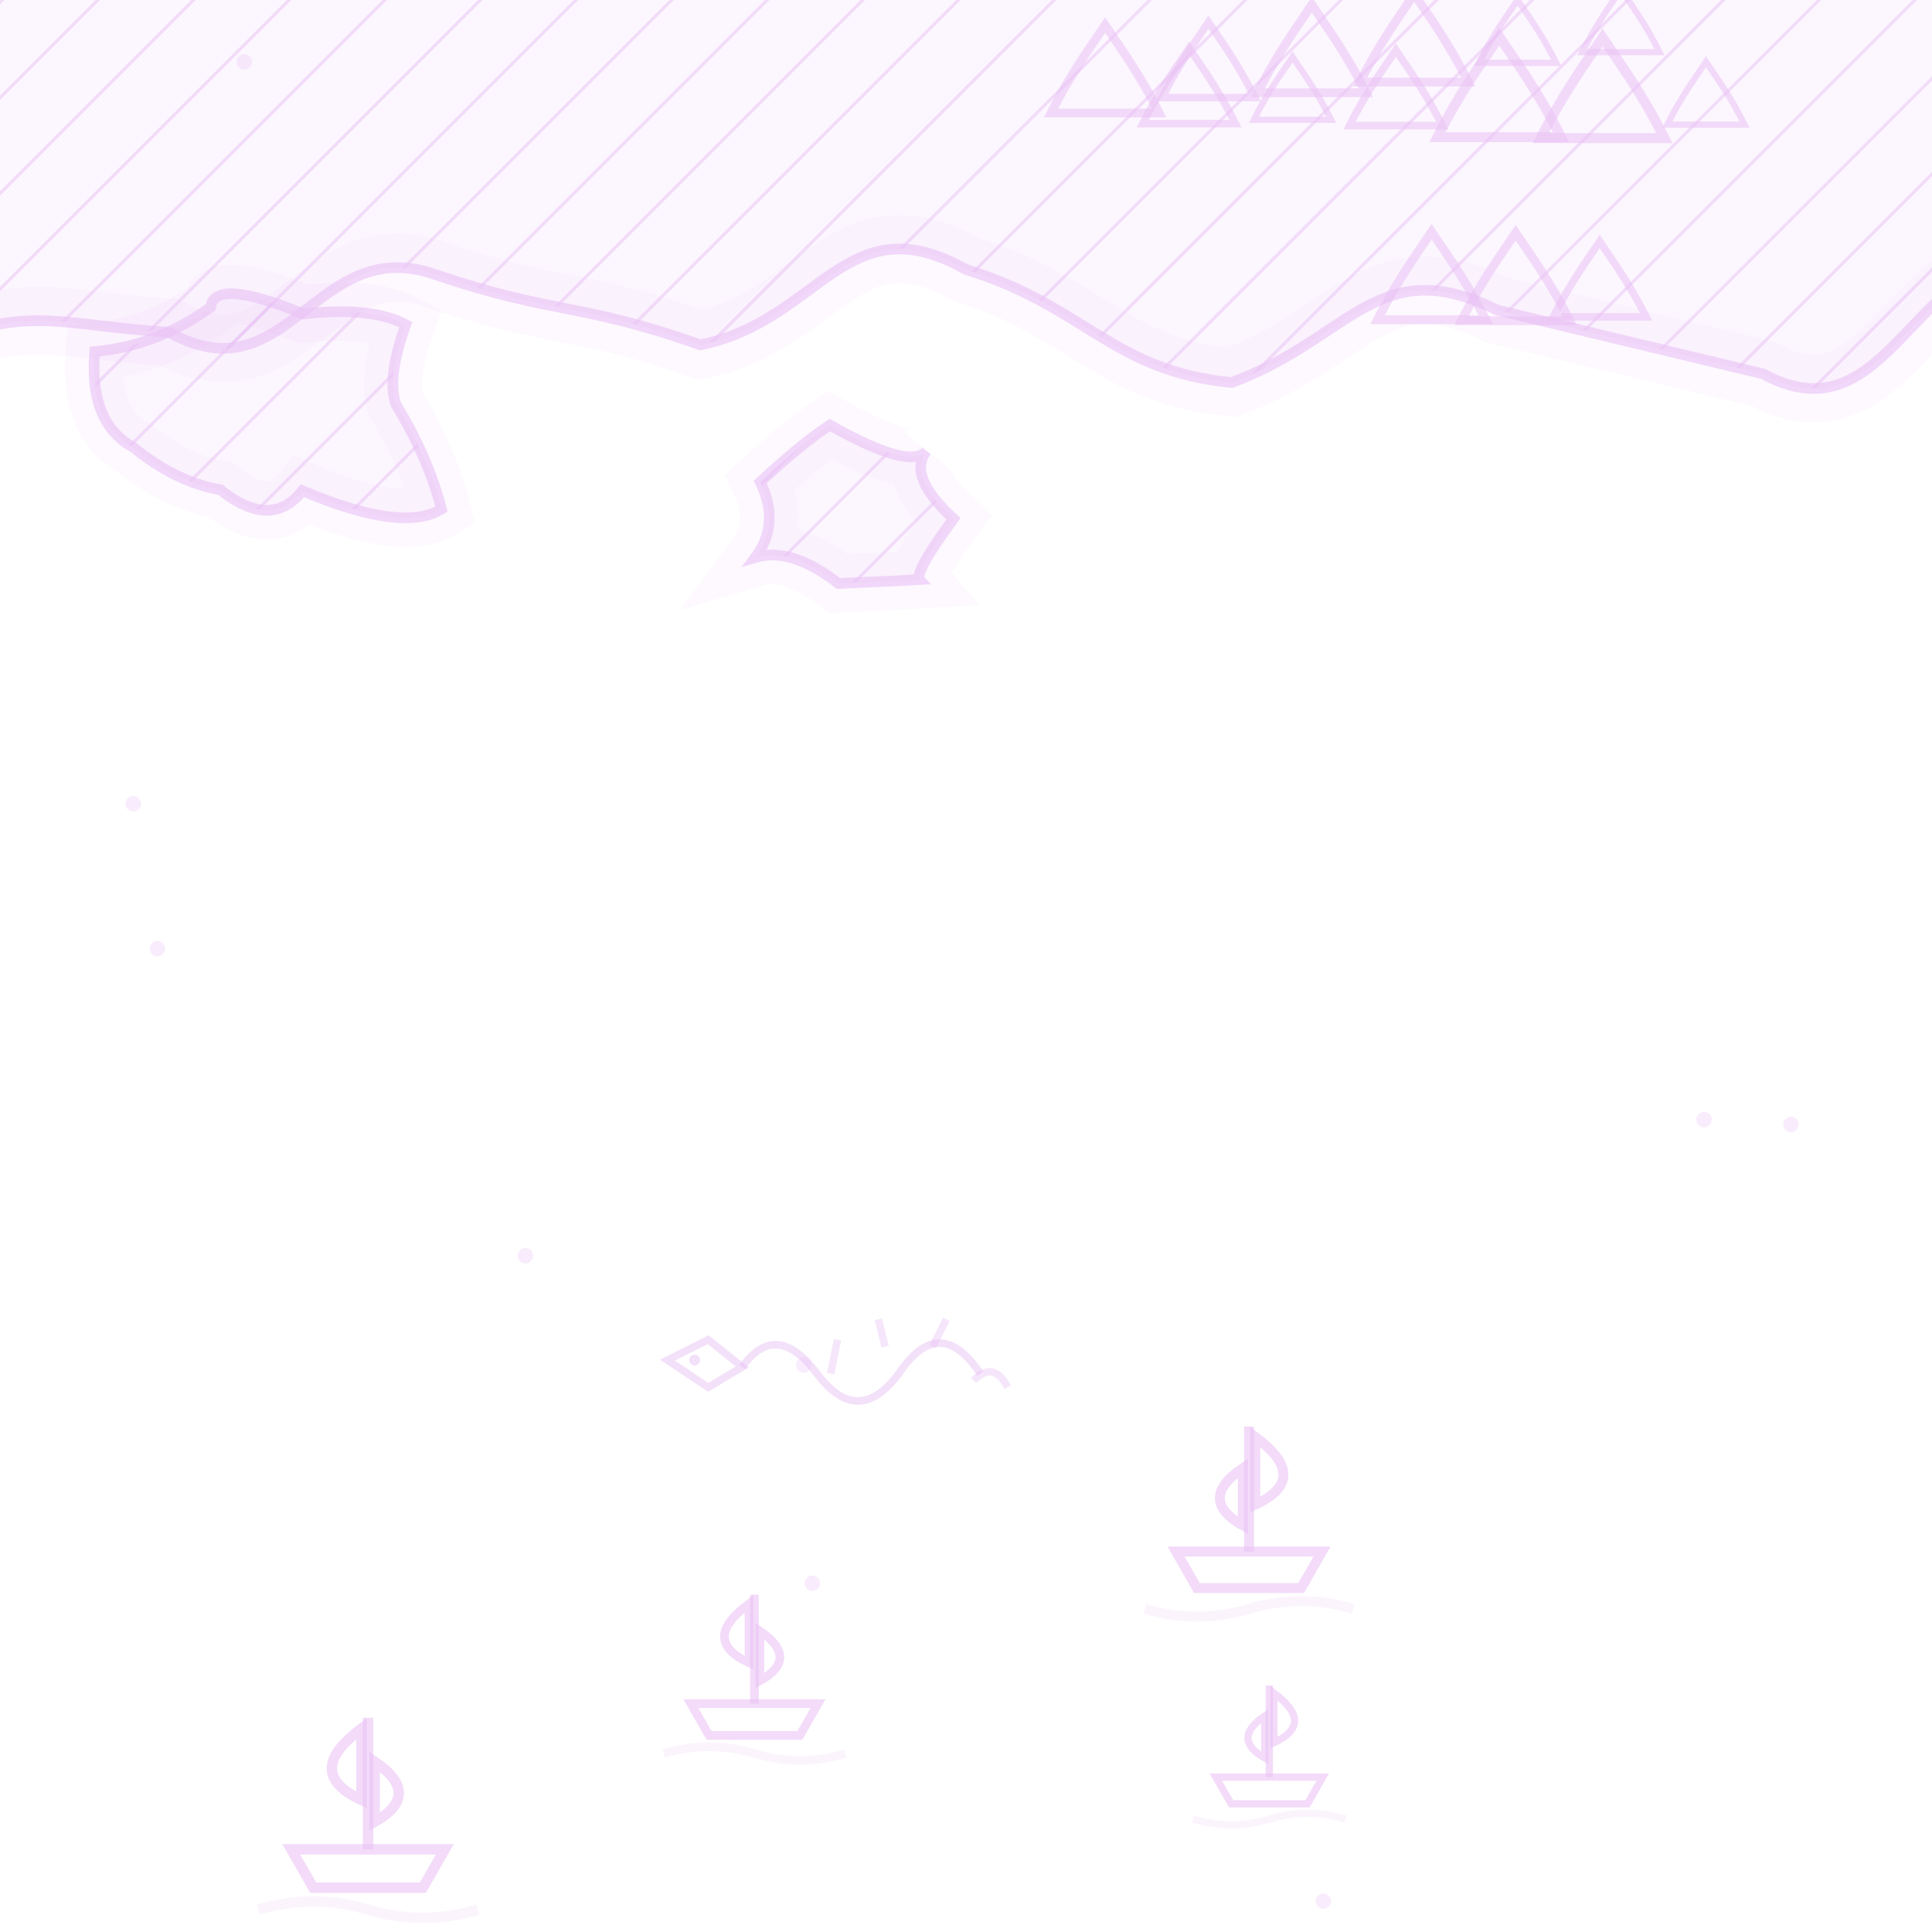
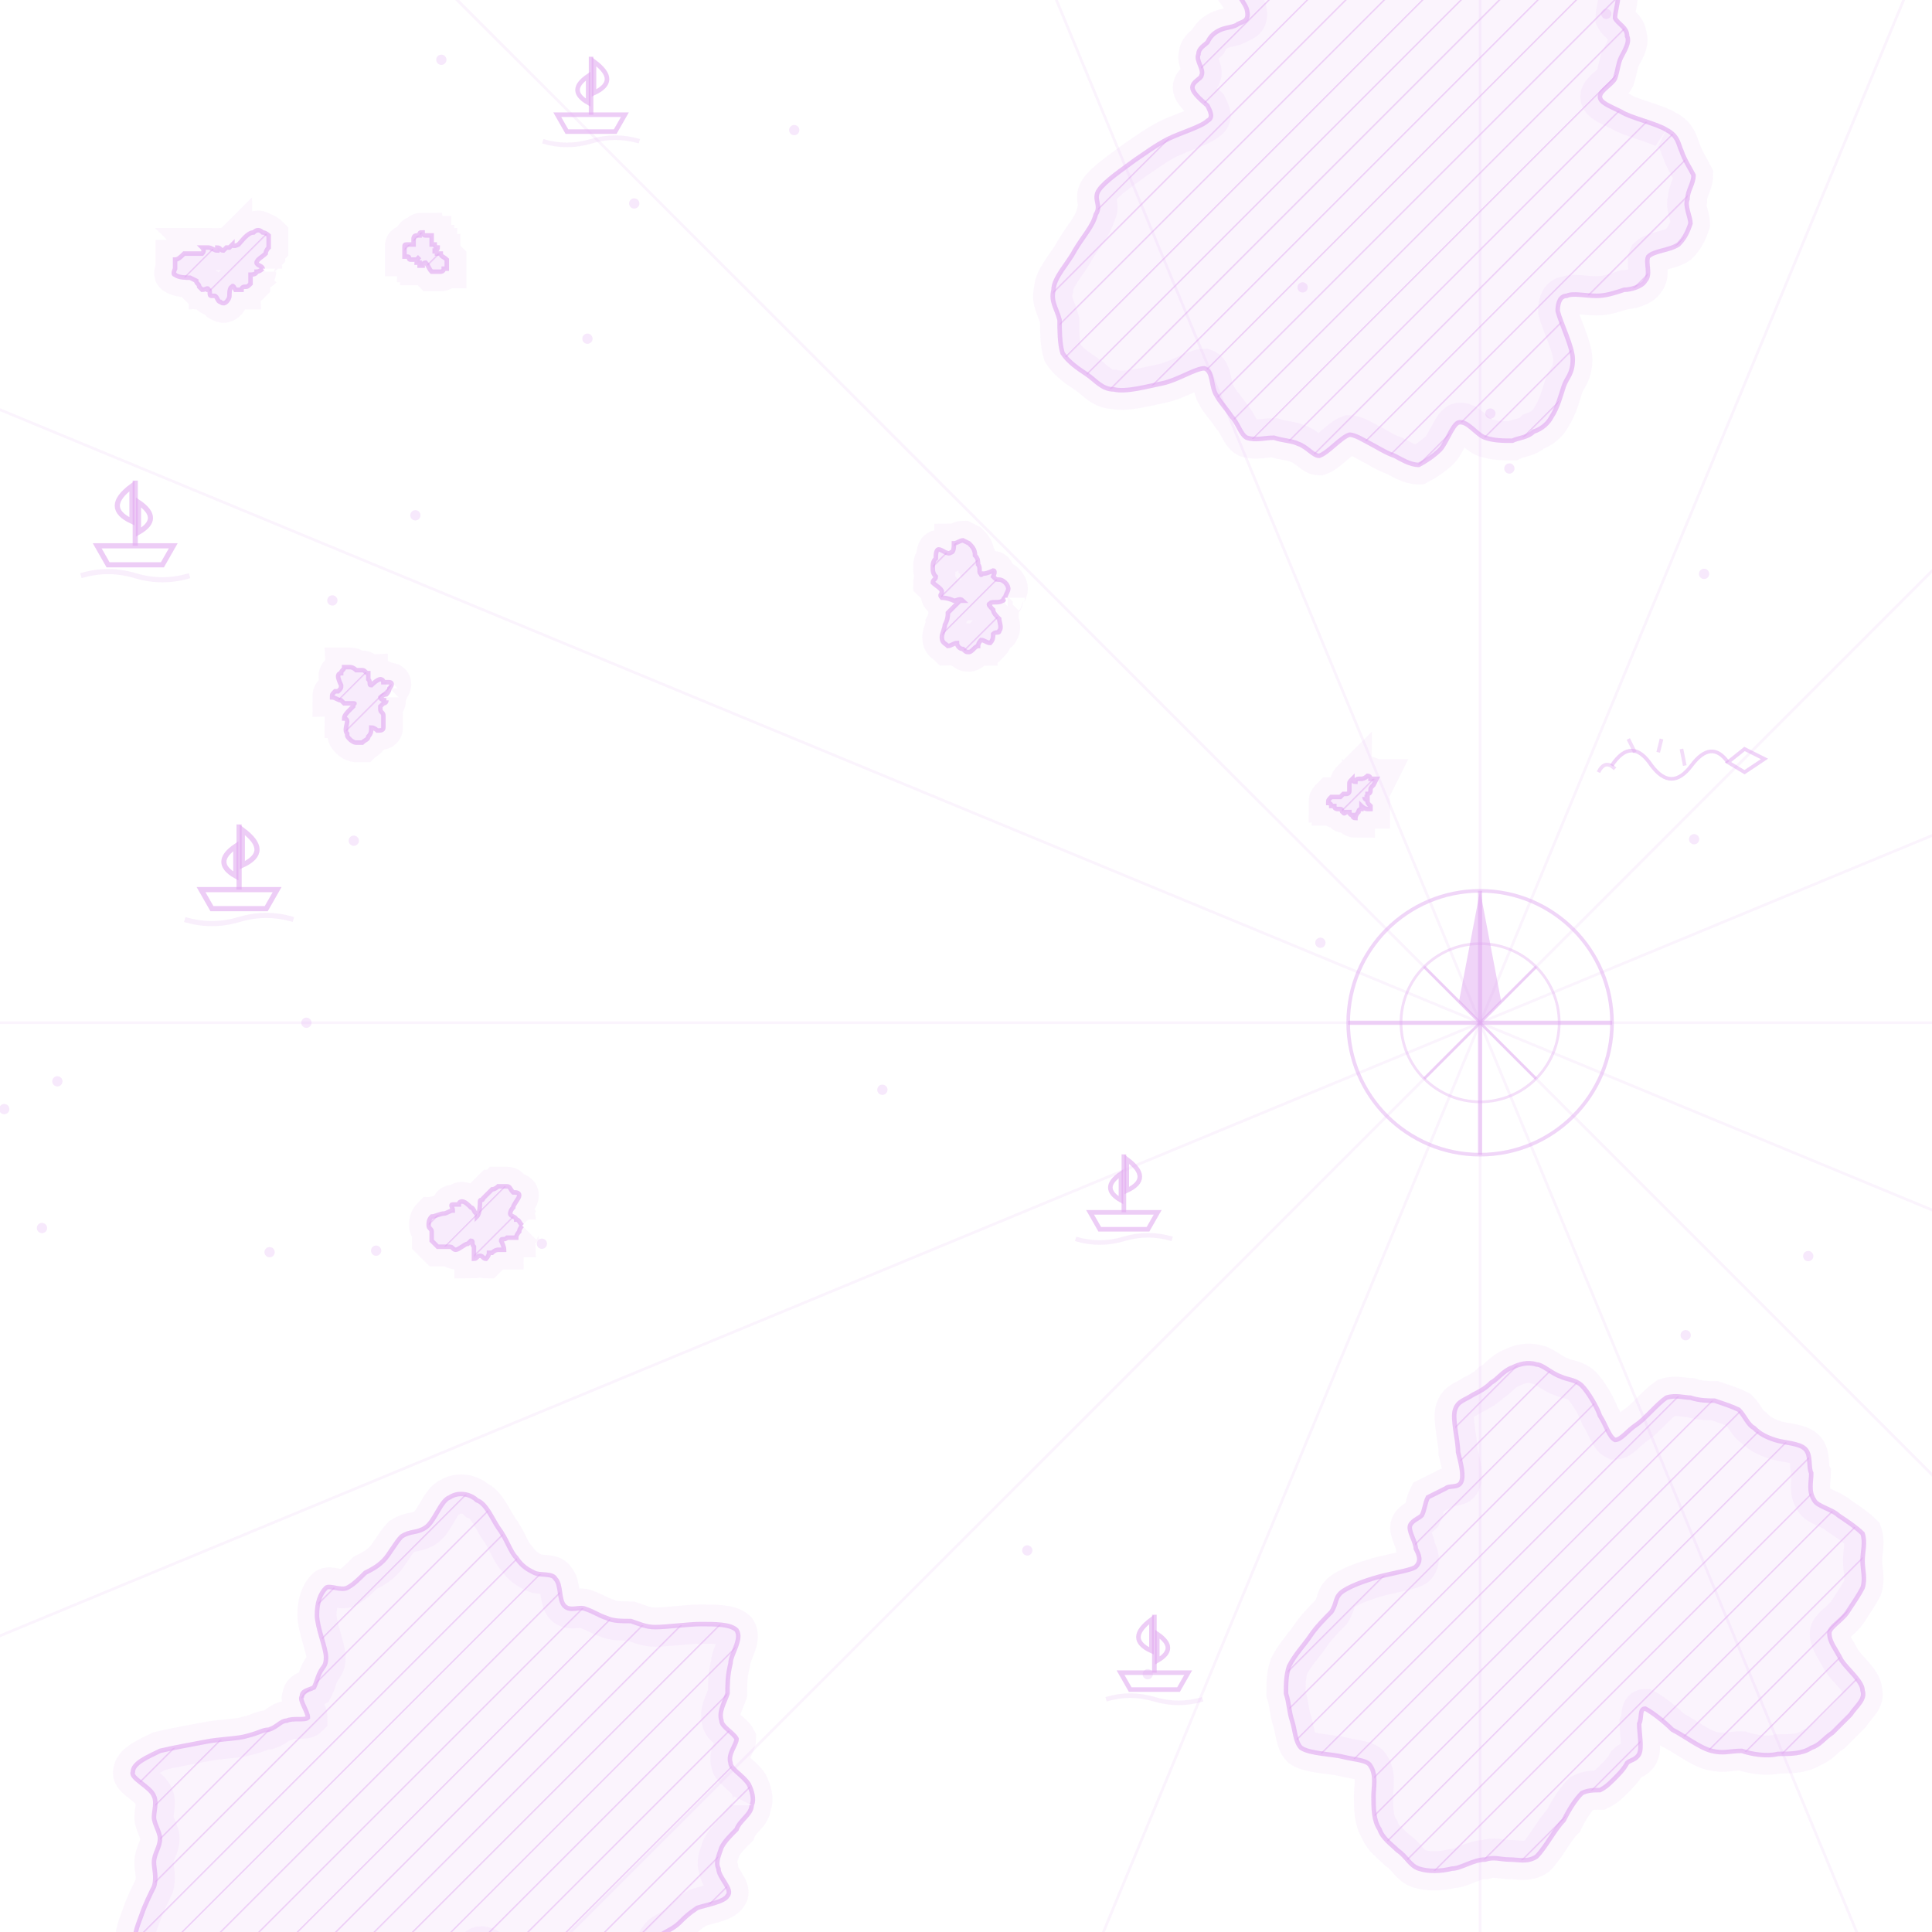
- <svg xmlns="http://www.w3.org/2000/svg" width="200" height="200" viewBox="0 0 200 200">
+ <svg xmlns="http://www.w3.org/2000/svg" width="640" height="640" viewBox="0 0 640 640">
  <defs>
-     <pattern id="h" width="7" height="7" patternUnits="userSpaceOnUse" patternTransform="rotate(45)">
-       <line x1="0" y1="0" x2="0" y2="7" stroke="#CB6CE6" stroke-opacity=".50" stroke-width=".65" />
+     <pattern id="h" width="9" height="9" patternUnits="userSpaceOnUse" patternTransform="rotate(45)">
+       <line x1="0" y1="0" x2="0" y2="9" stroke="#CB6CE6" stroke-opacity=".5" stroke-width=".9" />
    </pattern>
-     <g id="m" fill="none" stroke="#CB6CE6" stroke-opacity=".55" stroke-width="1.3">
-       <path d="M-8 5 C -5 -1 -2 -5 0 -8 C 2 -5 5 -1 8 5 Z" />
-     </g>
    <g id="s" fill="none" stroke="#CB6CE6" stroke-opacity=".58" stroke-width=".95">
      <path d="M-7 4 L7 4 L5 7.5 L-5 7.5 Z" />
      <path d="M0 4 L0 -8" />
      <path d="M0.6 -7 Q6 -3 0.6 -0.5 Z" />
      <path d="M-0.6 -4 Q-5 -1 -0.6 1.5 Z" />
      <path d="M-10 9.5 Q-5 11 0 9.5 Q5 8 10 9.5" stroke-opacity=".18" />
    </g>
-   </defs>
-   <g opacity="0.42">
-     <circle cx="185.4" cy="116.4" r=".8" fill="#CB6CE6" fill-opacity=".30" />
-     <circle cx="137" cy="196.8" r=".8" fill="#CB6CE6" fill-opacity=".30" />
-     <circle cx="176.4" cy="115.9" r=".8" fill="#CB6CE6" fill-opacity=".30" />
-     <circle cx="84.1" cy="163.9" r=".8" fill="#CB6CE6" fill-opacity=".30" />
-     <circle cx="16.3" cy="98.2" r=".8" fill="#CB6CE6" fill-opacity=".30" />
-     <circle cx="83.2" cy="141.3" r=".8" fill="#CB6CE6" fill-opacity=".30" />
-     <circle cx="54.4" cy="130" r=".8" fill="#CB6CE6" fill-opacity=".30" />
-     <circle cx="13.8" cy="83.2" r=".8" fill="#CB6CE6" fill-opacity=".30" />
-     <circle cx="25.3" cy="6.4" r=".8" fill="#CB6CE6" fill-opacity=".30" />
-     <path d="M-10 -10 L210 -10 L210 25.9 C197.6 27.9, 194.9 45.4, 182.5 38.7 L155 32.1 C142.6 26, 139.9 35, 127.5 39.6 C115.1 38.4, 112.4 31.7, 100 27.9 C87.6 20.9, 84.9 33.2, 72.5 35.7 C60.1 31.3, 57.4 32.6, 45 28.4 C32.6 24.1, 29.9 41.3, 17.5 34.4 C5.1 33.6, 2.4 31.1, -10 37.1 Z" fill="none" stroke="#CB6CE6" stroke-opacity=".10" stroke-width="7" />
-     <path d="M98.7 53.7 Q94.6 59.3, 95.2 60 Q93.6 60.1, 86.8 60.4 Q81.9 56.6, 78.2 57.7 Q80.8 54.2, 78.7 49.9 Q83 45.9, 85.9 44 Q94.2 48.7, 95.9 46.7 Q93.9 49.3, 98.7 53.7 Z" fill="none" stroke="#CB6CE6" stroke-opacity=".10" stroke-width="6" />
-     <path d="M41 41.9 Q44.3 47.3, 45.7 52.7 Q41.7 55.2, 31.3 50.8 Q28.1 54.9, 22.8 50.7 Q18.2 49.9, 13.8 46.3 Q9.2 43.8, 9.8 36.4 Q16.3 35.8, 21.8 31.8 Q22.2 28.7, 31.4 32.5 Q38.4 31.7, 42 33.6 Q40 39.2, 41 41.9 Z" fill="none" stroke="#CB6CE6" stroke-opacity=".10" stroke-width="6" />
-     <path d="M-10 -10 L210 -10 L210 25.9 C197.6 27.9, 194.9 45.4, 182.5 38.7 L155 32.1 C142.6 26, 139.9 35, 127.5 39.6 C115.1 38.4, 112.4 31.7, 100 27.9 C87.6 20.9, 84.9 33.2, 72.5 35.7 C60.1 31.3, 57.4 32.6, 45 28.4 C32.6 24.1, 29.9 41.3, 17.5 34.4 C5.1 33.6, 2.4 31.1, -10 37.1 Z" fill="#CB6CE6" fill-opacity=".13" />
-     <path d="M98.7 53.7 Q94.6 59.3, 95.2 60 Q93.6 60.1, 86.8 60.4 Q81.9 56.6, 78.2 57.7 Q80.8 54.2, 78.7 49.9 Q83 45.9, 85.9 44 Q94.2 48.7, 95.9 46.7 Q93.9 49.3, 98.7 53.7 Z" fill="#CB6CE6" fill-opacity=".13" />
-     <path d="M41 41.9 Q44.3 47.3, 45.7 52.7 Q41.7 55.2, 31.3 50.8 Q28.1 54.9, 22.8 50.7 Q18.2 49.9, 13.8 46.3 Q9.2 43.8, 9.8 36.4 Q16.3 35.8, 21.8 31.8 Q22.2 28.7, 31.4 32.5 Q38.4 31.7, 42 33.6 Q40 39.2, 41 41.9 Z" fill="#CB6CE6" fill-opacity=".13" />
-     <path d="M-10 -10 L210 -10 L210 25.9 C197.6 27.9, 194.9 45.4, 182.5 38.7 L155 32.1 C142.6 26, 139.9 35, 127.5 39.6 C115.1 38.4, 112.4 31.7, 100 27.9 C87.6 20.9, 84.9 33.2, 72.5 35.7 C60.1 31.3, 57.4 32.6, 45 28.4 C32.6 24.1, 29.9 41.3, 17.5 34.4 C5.1 33.6, 2.4 31.1, -10 37.1 Z" fill="url(#h)" stroke="#CB6CE6" stroke-opacity=".62" stroke-width="1.1" />
-     <path d="M98.7 53.7 Q94.6 59.3, 95.2 60 Q93.6 60.1, 86.8 60.4 Q81.9 56.6, 78.2 57.7 Q80.8 54.2, 78.7 49.9 Q83 45.9, 85.9 44 Q94.2 48.7, 95.9 46.7 Q93.9 49.3, 98.7 53.7 Z" fill="url(#h)" stroke="#CB6CE6" stroke-opacity=".62" stroke-width="1.1" />
-     <path d="M41 41.9 Q44.3 47.3, 45.7 52.7 Q41.7 55.2, 31.3 50.8 Q28.1 54.9, 22.8 50.7 Q18.2 49.9, 13.8 46.3 Q9.2 43.8, 9.8 36.4 Q16.3 35.8, 21.8 31.8 Q22.2 28.7, 31.4 32.5 Q38.4 31.7, 42 33.6 Q40 39.2, 41 41.9 Z" fill="url(#h)" stroke="#CB6CE6" stroke-opacity=".62" stroke-width="1.1" />
-     <use href="#m" transform="translate(123.1 9.8) scale(0.6)" />
-     <use href="#m" transform="translate(133.8 9.9) scale(0.5)" />
-     <use href="#m" transform="translate(144.5 10) scale(0.6)" />
-     <use href="#m" transform="translate(155.2 10.2) scale(0.8)" />
-     <use href="#m" transform="translate(165.9 10.3) scale(0.8)" />
-     <use href="#m" transform="translate(176.6 10.4) scale(0.5)" />
-     <use href="#m" transform="translate(114.4 8.2) scale(0.7)" />
-     <use href="#m" transform="translate(125.1 7.1) scale(0.6)" />
-     <use href="#m" transform="translate(135.8 6.1) scale(0.7)" />
-     <use href="#m" transform="translate(146.4 5) scale(0.7)" />
-     <use href="#m" transform="translate(157.1 4) scale(0.5)" />
-     <use href="#m" transform="translate(167.8 2.9) scale(0.5)" />
-     <use href="#m" transform="translate(148.2 29.6) scale(0.7)" />
-     <use href="#m" transform="translate(156.9 29.7) scale(0.7)" />
-     <use href="#m" transform="translate(165.6 29.8) scale(0.6)" />
-     <use href="#s" transform="translate(129.3 156.3) scale(1.07918 1.07918)" />
-     <use href="#s" transform="translate(78.1 172.6) scale(-0.940003 0.940003)" />
-     <use href="#s" transform="translate(131.4 180.8) scale(0.7906343 0.7906343)" />
-     <use href="#s" transform="translate(38.1 186.9) scale(-1.135324 1.135324)" />
-     <g transform="translate(87.4 140.8) scale(-0.7043554 0.7043554)" fill="none" stroke="#CB6CE6" stroke-opacity=".5" stroke-width="1.1">
+     <g id="w" fill="none" stroke="#CB6CE6" stroke-opacity=".5" stroke-width="1.1">
      <path d="M-20 2 Q-14 -7 -8 2 Q-2 10 4 2 Q10 -6 15 1" />
      <path d="M15 1 L20 -3 L26 0 L20 4 Z" />
      <path d="M-13 -2 l-2 -4 M-6 -2 l1 -4 M2 2 l-1 -5" stroke-opacity=".4" />
      <path d="M-24 4 Q-22 0 -19 3" stroke-opacity=".4" />
-       <circle cx="22" cy="0" r=".8" fill="#CB6CE6" fill-opacity=".5" stroke="none" />
    </g>
+     <path id="L0" d="M552 43 C556 45 556 48 557 50 C558 53 560 56 561 58 C561 61 559 63 559 66 C558 68 560 72 560 74 C559 77 558 79 556 81 C553 83 548 83 546 85 C545 87 547 91 545 93 C544 95 540 96 538 96 C535 97 532 98 529 98 C525 98 521 97 519 98 C517 98 516 100 516 103 C517 107 521 115 521 119 C521 124 519 125 518 128 C517 131 516 135 514 138 C513 140 511 142 508 143 C506 145 503 145 501 146 C498 146 495 146 492 145 C489 144 486 139 483 140 C481 141 479 147 477 149 C475 151 472 153 470 154 C467 154 464 152 462 151 C459 150 456 148 454 147 C452 146 449 144 447 144 C444 145 440 150 437 151 C435 151 433 148 430 147 C428 146 425 146 422 145 C419 145 416 146 413 145 C411 144 410 140 408 138 C406 135 404 133 403 131 C401 128 402 123 399 122 C396 122 390 126 385 127 C380 128 373 130 369 129 C365 129 363 126 360 124 C357 122 354 120 352 117 C351 114 351 109 351 106 C350 102 348 100 349 96 C349 92 354 87 356 83 C359 78 362 75 363 71 C365 68 362 66 364 63 C366 60 372 56 376 53 C379 51 383 48 387 46 C391 44 398 42 400 40 C402 39 401 37 400 35 C399 34 395 31 395 29 C395 27 398 26 398 25 C399 23 396 20 397 18 C397 16 399 15 400 14 C401 12 402 11 404 10 C406 9 409 9 410 8 C412 7 414 7 413 3 C412 0 406 -7 404 -11 C403 -15 404 -17 404 -20 C404 -23 405 -26 406 -28 C407 -31 409 -32 410 -34 C411 -36 412 -39 413 -42 C414 -46 414 -51 416 -53 C418 -55 422 -53 424 -55 C426 -57 427 -61 429 -63 C432 -66 434 -68 437 -68 C439 -69 442 -68 445 -68 C448 -68 451 -66 454 -66 C456 -66 459 -65 461 -68 C464 -71 467 -81 471 -86 C474 -90 478 -93 481 -95 C485 -98 489 -99 492 -99 C496 -100 500 -101 503 -99 C507 -98 510 -95 512 -93 C515 -90 519 -89 521 -85 C522 -81 522 -72 523 -68 C524 -63 527 -62 529 -59 C531 -57 534 -56 535 -52 C535 -48 534 -42 534 -37 C533 -33 532 -28 531 -24 C530 -19 527 -14 527 -11 C527 -8 532 -9 533 -7 C535 -6 536 -3 536 -1 C536 1 535 4 535 6 C536 8 539 9 539 12 C540 14 538 17 537 19 C536 21 536 23 535 26 C534 28 530 30 530 32 C530 34 533 35 537 37 C540 39 549 41 552 43" />
+     <path id="L1" d="M249 598 C249 601 245 603 244 606 C242 608 240 610 239 612 C238 615 237 617 238 619 C238 622 243 626 241 628 C240 630 234 631 231 632 C228 634 227 635 225 637 C223 639 220 640 219 641 C217 643 217 645 216 647 C214 649 212 650 211 652 C210 654 210 657 209 659 C208 662 208 666 206 667 C203 667 196 663 192 661 C188 658 184 656 180 654 C177 652 173 648 171 647 C169 646 168 649 167 649 C165 648 162 645 161 645 C159 644 158 645 157 646 C155 647 154 651 153 652 C152 654 150 654 148 656 C147 657 145 660 143 663 C141 666 139 668 136 672 C133 677 128 686 125 689 C122 691 119 689 116 688 C114 688 111 687 108 686 C106 686 103 684 100 684 C97 684 93 685 90 685 C86 685 83 685 79 684 C76 684 73 683 69 682 C65 682 58 684 55 682 C52 681 53 675 52 672 C52 668 51 664 51 661 C51 657 53 653 52 650 C51 647 46 647 45 644 C44 641 46 637 47 634 C48 631 50 627 51 625 C52 622 51 619 51 617 C51 614 53 612 53 609 C53 607 51 604 51 602 C51 600 52 597 51 595 C50 592 43 589 44 587 C44 584 49 582 53 580 C57 579 63 578 68 577 C73 576 79 576 82 575 C86 574 87 573 89 573 C92 572 93 570 95 570 C97 569 101 570 102 569 C102 567 99 563 100 562 C100 560 102 560 104 559 C105 557 105 556 106 554 C107 552 108 552 108 549 C108 546 105 539 105 535 C105 531 106 528 108 526 C109 525 113 527 115 526 C117 525 119 523 121 521 C123 520 125 519 127 517 C129 515 131 511 133 509 C136 507 138 508 141 506 C144 504 146 497 149 496 C152 494 156 495 158 497 C161 498 163 503 165 506 C168 510 169 514 171 516 C173 519 175 520 177 521 C179 522 183 521 184 523 C186 525 185 530 187 532 C189 534 192 532 194 533 C197 534 198 535 201 536 C203 537 206 537 209 537 C212 538 214 539 217 539 C221 539 228 538 232 538 C237 538 242 538 244 540 C246 543 242 548 242 551 C241 555 241 558 241 561 C240 564 238 567 239 570 C239 572 243 574 244 576 C244 578 241 581 242 584 C242 586 246 588 248 591 C249 593 250 596 249 598" />
+     <path id="L2" d="M612 534 C610 537 606 539 606 541 C606 544 608 546 610 550 C612 553 617 557 617 560 C618 563 615 565 613 568 C611 570 609 572 607 574 C604 576 603 578 600 579 C597 581 593 581 589 581 C585 582 580 581 577 580 C573 580 571 581 567 580 C563 579 558 575 554 573 C551 570 547 567 545 566 C543 566 544 569 543 571 C543 574 544 579 543 581 C542 583 540 583 539 584 C538 586 536 588 535 589 C533 591 532 592 530 593 C528 593 526 593 524 594 C522 596 520 599 518 603 C515 606 512 612 509 615 C506 617 503 616 500 616 C497 616 495 615 492 616 C488 616 484 619 481 619 C477 620 473 620 470 619 C467 618 466 615 463 613 C461 611 458 609 457 606 C455 603 455 599 455 595 C455 592 456 588 454 585 C453 583 449 583 445 582 C441 581 434 581 431 579 C429 577 429 573 428 570 C427 567 427 564 426 561 C426 558 426 555 427 552 C429 548 432 545 434 542 C436 539 439 536 441 534 C443 531 442 529 445 527 C448 525 454 523 458 522 C462 521 468 520 469 519 C471 517 470 515 469 513 C469 511 467 508 467 506 C467 504 470 503 471 502 C472 500 472 498 473 496 C475 495 477 494 479 493 C480 492 483 493 484 491 C485 489 484 485 483 481 C483 477 481 470 482 467 C483 464 485 464 488 462 C490 461 492 460 494 458 C496 457 498 454 501 453 C503 452 506 451 509 452 C511 452 514 455 517 456 C519 457 522 457 524 459 C526 461 529 466 530 469 C532 472 533 476 535 477 C537 477 539 474 542 472 C545 470 549 465 552 463 C555 462 558 463 560 463 C563 464 566 464 568 464 C571 465 574 466 576 467 C578 469 579 472 581 473 C583 475 585 476 588 477 C591 478 596 478 598 480 C600 482 599 486 600 488 C600 491 599 494 601 497 C602 499 607 500 609 502 C612 504 615 506 617 508 C618 511 617 514 617 517 C617 520 618 523 617 526 C616 528 614 531 612 534" />
+     <path id="L3" d="M452 264 C452 265 453 265 453 265 C453 265 453 265 453 265 C453 266 453 266 454 267 C454 267 454 268 454 268 C454 268 453 268 453 268 C452 268 451 267 451 267 C451 267 451 268 451 268 C451 268 450 268 450 269 C450 269 450 269 450 269 C449 270 449 271 449 271 C448 271 448 270 448 270 C447 270 447 269 447 269 C447 269 446 269 446 269 C446 269 445 270 445 269 C444 269 445 268 444 268 C444 268 443 268 443 268 C443 268 442 268 442 267 C442 267 441 267 441 267 C441 266 440 266 440 266 C440 265 440 265 441 264 C441 264 443 264 444 264 C445 263 445 263 445 263 C445 263 446 263 446 263 C446 263 446 263 446 263 C446 263 447 263 447 262 C447 262 447 262 447 262 C447 262 447 262 447 262 C447 261 447 261 447 260 C447 259 447 259 448 258 C448 258 448 259 449 259 C449 259 449 258 450 258 C450 258 451 258 451 258 C451 258 452 258 453 257 C453 257 454 257 454 258 C455 258 456 258 456 258 C456 258 455 260 455 260 C454 261 454 261 454 262 C454 262 454 263 453 263 C453 263 453 263 453 264 C453 264 452 264 452 264" />
+     <path id="L4" d="M333 198 C332 198 333 199 332 199 C331 200 328 199 328 200 C327 200 328 201 329 202 C329 203 330 204 331 205 C331 206 332 208 331 209 C331 210 330 209 329 210 C329 211 329 212 328 213 C327 213 326 212 325 212 C325 212 324 213 324 214 C323 214 322 216 321 216 C320 216 320 216 319 215 C318 215 317 214 317 213 C316 213 315 214 314 214 C313 213 312 213 312 211 C312 210 313 208 313 207 C314 205 314 204 314 203 C315 202 317 200 318 199 C319 199 319 199 319 199 C318 198 317 199 316 199 C314 198 312 198 312 198 C311 197 312 197 312 196 C312 195 310 194 309 193 C309 192 310 192 310 191 C309 190 309 189 309 188 C309 187 309 186 310 185 C310 184 310 182 311 182 C312 182 314 184 315 183 C316 183 316 181 316 180 C317 180 318 179 319 179 C319 179 321 180 321 180 C322 181 323 182 323 184 C324 185 324 186 324 187 C325 188 324 190 325 190 C325 191 325 190 326 190 C327 190 329 189 329 189 C330 189 329 191 329 191 C330 192 330 192 331 192 C332 192 333 193 333 193 C334 194 334 195 334 195 C334 196 333 197 333 198" />
+     <path id="L5" d="M128 232 C128 233 127 233 127 233 C126 234 126 234 126 234 C126 234 126 235 126 235 C126 236 127 236 127 237 C127 237 127 238 127 239 C127 239 127 241 127 241 C127 242 126 242 125 242 C125 242 124 241 123 241 C123 242 123 243 122 244 C122 245 121 245 120 246 C119 246 119 246 118 246 C117 246 116 245 116 245 C115 244 115 244 115 243 C114 242 115 240 115 239 C115 238 114 238 114 238 C114 237 115 236 116 235 C116 235 117 234 117 234 C117 233 118 233 117 233 C117 233 115 233 114 233 C114 233 114 233 113 232 C112 232 111 231 110 231 C110 230 110 230 111 229 C111 229 112 229 112 229 C113 228 113 228 113 227 C113 227 112 225 112 224 C112 224 112 223 113 223 C113 222 114 222 114 221 C115 221 115 221 116 221 C117 221 118 222 118 222 C119 222 120 222 120 222 C121 222 121 223 122 223 C122 224 122 225 122 225 C123 226 122 227 123 227 C123 227 125 225 126 225 C126 225 127 225 127 226 C128 226 129 226 129 226 C130 226 130 227 129 228 C129 228 129 229 128 230 C127 230 126 231 126 231 C126 232 128 232 128 232" />
+     <path id="L6" d="M87 89 C87 89 86 90 85 90 C85 91 83 91 83 91 C83 92 83 92 83 93 C83 93 83 94 83 94 C82 95 82 95 81 95 C81 95 80 95 80 96 C79 96 79 96 78 96 C78 96 77 94 77 95 C76 95 76 97 76 98 C76 99 75 100 75 100 C74 101 73 100 73 100 C72 100 72 98 71 98 C71 98 70 98 70 98 C69 98 70 96 69 96 C69 95 68 96 67 96 C67 96 66 95 66 95 C66 94 65 94 65 93 C65 93 65 93 63 92 C62 92 59 92 58 91 C57 91 58 89 58 89 C58 88 58 87 58 86 C59 86 60 85 61 84 C62 84 64 84 65 84 C66 84 67 84 67 84 C68 83 67 82 67 82 C68 82 69 82 69 82 C70 82 71 83 72 83 C72 83 72 82 72 82 C73 82 73 83 74 83 C74 83 74 83 75 82 C75 82 75 82 76 82 C76 82 76 82 77 81 C77 81 77 82 79 81 C80 80 82 77 84 77 C85 76 86 76 87 77 C88 77 89 78 89 78 C89 79 89 81 89 82 C88 83 88 84 88 84 C87 85 85 86 85 87 C85 88 87 88 87 89" />
+     <path id="L7" d="M144 84 C144 84 145 84 146 84 C146 85 147 85 148 86 C148 86 148 86 148 87 C148 87 148 88 148 89 C148 89 148 89 147 89 C147 90 146 90 146 90 C145 90 145 90 144 90 C144 90 143 90 143 90 C142 89 142 88 141 87 C141 87 141 87 141 87 C141 87 140 87 140 88 C140 88 140 88 139 88 C139 88 139 87 139 87 C139 87 138 87 138 87 C138 86 139 85 139 85 C139 85 138 86 138 86 C137 86 136 86 136 86 C135 86 136 85 135 85 C135 85 135 85 134 85 C134 84 134 84 134 84 C134 83 134 83 134 83 C134 82 134 82 134 82 C134 81 134 81 135 81 C135 81 136 81 137 81 C137 81 137 81 137 80 C137 80 137 80 137 79 C137 79 137 78 138 78 C138 78 138 78 139 78 C139 77 139 77 140 77 C140 77 140 78 141 78 C141 78 141 78 142 78 C142 78 142 78 143 78 C143 79 143 79 143 79 C143 80 143 81 143 81 C143 81 143 81 143 81 C144 81 144 81 144 81 C144 81 144 82 145 82 C145 82 145 82 145 82 C145 82 145 83 144 83 C144 83 144 83 144 84" />
+     <path id="L8" d="M173 406 C173 406 172 407 172 408 C172 408 171 409 171 410 C170 410 169 410 168 410 C167 411 166 410 166 411 C166 411 167 413 167 414 C167 414 166 414 165 414 C165 414 164 414 163 415 C163 415 162 415 162 415 C162 416 161 417 161 417 C160 417 160 416 159 416 C158 416 158 417 157 417 C157 416 157 414 157 413 C156 412 157 411 156 411 C156 411 156 411 155 412 C154 412 152 414 151 414 C150 414 150 413 149 413 C148 413 146 413 145 413 C144 412 144 412 143 411 C143 410 143 409 143 408 C143 407 142 407 142 406 C142 405 142 404 143 403 C144 403 146 402 147 402 C148 402 149 401 150 401 C150 400 149 399 150 399 C150 399 151 399 152 399 C152 398 153 398 153 398 C154 398 155 399 156 400 C157 400 157 402 158 402 C158 403 158 403 158 403 C159 402 159 399 159 398 C159 397 160 398 160 397 C161 396 162 395 163 394 C164 394 165 393 165 393 C166 393 168 393 168 393 C169 393 169 394 170 395 C171 395 172 395 172 396 C172 397 170 399 170 400 C169 401 169 402 169 402 C169 403 171 403 171 404 C172 404 172 405 173 406" />
+   </defs>
+   <g opacity="0.58">
+     <g stroke="#CB6CE6" stroke-opacity=".13" stroke-width=".9">
+       <line x1="490.3" y1="338.8" x2="1450.3" y2="338.8" />
+       <line x1="490.3" y1="338.8" x2="1377.2" y2="706.2" />
+       <line x1="490.3" y1="338.8" x2="1169.1" y2="1017.6" />
+       <line x1="490.3" y1="338.8" x2="857.6" y2="1225.7" />
+       <line x1="490.3" y1="338.8" x2="490.3" y2="1298.8" />
+       <line x1="490.3" y1="338.8" x2="122.9" y2="1225.7" />
+       <line x1="490.3" y1="338.8" x2="-188.6" y2="1017.6" />
+       <line x1="490.3" y1="338.8" x2="-396.7" y2="706.2" />
+       <line x1="490.3" y1="338.8" x2="-469.7" y2="338.8" />
+       <line x1="490.3" y1="338.8" x2="-396.7" y2="-28.6" />
+       <line x1="490.3" y1="338.8" x2="-188.6" y2="-340" />
+       <line x1="490.3" y1="338.8" x2="122.9" y2="-548.1" />
+       <line x1="490.3" y1="338.8" x2="490.3" y2="-621.2" />
+       <line x1="490.3" y1="338.8" x2="857.6" y2="-548.1" />
+       <line x1="490.3" y1="338.8" x2="1169.1" y2="-340" />
+       <line x1="490.3" y1="338.8" x2="1377.2" y2="-28.6" />
+     </g>
+     <circle cx="558.4" cy="442.3" r="1.7" fill="#CB6CE6" fill-opacity=".26" />
+     <circle cx="210.1" cy="67.4" r="1.7" fill="#CB6CE6" fill-opacity=".26" />
+     <circle cx="19" cy="358.2" r="1.7" fill="#CB6CE6" fill-opacity=".26" />
+     <circle cx="292.3" cy="361" r="1.7" fill="#CB6CE6" fill-opacity=".26" />
+     <circle cx="431.5" cy="95.2" r="1.7" fill="#CB6CE6" fill-opacity=".26" />
+     <circle cx="179.5" cy="412" r="1.7" fill="#CB6CE6" fill-opacity=".26" />
+     <circle cx="437.4" cy="312.3" r="1.7" fill="#CB6CE6" fill-opacity=".26" />
+     <circle cx="117.2" cy="278.5" r="1.7" fill="#CB6CE6" fill-opacity=".26" />
+     <circle cx="101.5" cy="338.8" r="1.7" fill="#CB6CE6" fill-opacity=".26" />
+     <circle cx="263.1" cy="43.1" r="1.7" fill="#CB6CE6" fill-opacity=".26" />
+     <circle cx="194.6" cy="112.2" r="1.7" fill="#CB6CE6" fill-opacity=".26" />
+     <circle cx="124.6" cy="414.3" r="1.7" fill="#CB6CE6" fill-opacity=".26" />
+     <circle cx="137.6" cy="170.7" r="1.7" fill="#CB6CE6" fill-opacity=".26" />
+     <circle cx="532.1" cy="4.6" r="1.7" fill="#CB6CE6" fill-opacity=".26" />
+     <circle cx="564.5" cy="190.1" r="1.7" fill="#CB6CE6" fill-opacity=".26" />
+     <circle cx="1.4" cy="367.4" r="1.7" fill="#CB6CE6" fill-opacity=".26" />
+     <circle cx="146.2" cy="19.8" r="1.7" fill="#CB6CE6" fill-opacity=".26" />
+     <circle cx="493.7" cy="137" r="1.7" fill="#CB6CE6" fill-opacity=".26" />
+     <circle cx="110.1" cy="198.9" r="1.7" fill="#CB6CE6" fill-opacity=".26" />
+     <circle cx="500" cy="155.2" r="1.7" fill="#CB6CE6" fill-opacity=".26" />
+     <circle cx="340.3" cy="513.6" r="1.7" fill="#CB6CE6" fill-opacity=".26" />
+     <circle cx="561.2" cy="278" r="1.7" fill="#CB6CE6" fill-opacity=".26" />
+     <circle cx="599" cy="416.1" r="1.7" fill="#CB6CE6" fill-opacity=".26" />
+     <circle cx="13.9" cy="406.8" r="1.7" fill="#CB6CE6" fill-opacity=".26" />
+     <circle cx="380.2" cy="554.6" r="1.7" fill="#CB6CE6" fill-opacity=".26" />
+     <circle cx="89.3" cy="414.8" r="1.7" fill="#CB6CE6" fill-opacity=".26" />
+     <use href="#L0" fill="none" stroke="#CB6CE6" stroke-opacity=".10" stroke-width="13" />
+     <use href="#L1" fill="none" stroke="#CB6CE6" stroke-opacity=".10" stroke-width="13" />
+     <use href="#L2" fill="none" stroke="#CB6CE6" stroke-opacity=".10" stroke-width="13" />
+     <use href="#L3" fill="none" stroke="#CB6CE6" stroke-opacity=".10" stroke-width="13" />
+     <use href="#L4" fill="none" stroke="#CB6CE6" stroke-opacity=".10" stroke-width="13" />
+     <use href="#L5" fill="none" stroke="#CB6CE6" stroke-opacity=".10" stroke-width="13" />
+     <use href="#L6" fill="none" stroke="#CB6CE6" stroke-opacity=".10" stroke-width="13" />
+     <use href="#L7" fill="none" stroke="#CB6CE6" stroke-opacity=".10" stroke-width="13" />
+     <use href="#L8" fill="none" stroke="#CB6CE6" stroke-opacity=".10" stroke-width="13" />
+     <use href="#L0" fill="#CB6CE6" fill-opacity=".13" />
+     <use href="#L1" fill="#CB6CE6" fill-opacity=".13" />
+     <use href="#L2" fill="#CB6CE6" fill-opacity=".13" />
+     <use href="#L3" fill="#CB6CE6" fill-opacity=".13" />
+     <use href="#L4" fill="#CB6CE6" fill-opacity=".13" />
+     <use href="#L5" fill="#CB6CE6" fill-opacity=".13" />
+     <use href="#L6" fill="#CB6CE6" fill-opacity=".13" />
+     <use href="#L7" fill="#CB6CE6" fill-opacity=".13" />
+     <use href="#L8" fill="#CB6CE6" fill-opacity=".13" />
+     <use href="#L0" fill="url(#h)" stroke="#CB6CE6" stroke-opacity=".62" stroke-width="1.5" />
+     <use href="#L1" fill="url(#h)" stroke="#CB6CE6" stroke-opacity=".62" stroke-width="1.5" />
+     <use href="#L2" fill="url(#h)" stroke="#CB6CE6" stroke-opacity=".62" stroke-width="1.5" />
+     <use href="#L3" fill="url(#h)" stroke="#CB6CE6" stroke-opacity=".62" stroke-width="1.5" />
+     <use href="#L4" fill="url(#h)" stroke="#CB6CE6" stroke-opacity=".62" stroke-width="1.5" />
+     <use href="#L5" fill="url(#h)" stroke="#CB6CE6" stroke-opacity=".62" stroke-width="1.5" />
+     <use href="#L6" fill="url(#h)" stroke="#CB6CE6" stroke-opacity=".62" stroke-width="1.5" />
+     <use href="#L7" fill="url(#h)" stroke="#CB6CE6" stroke-opacity=".62" stroke-width="1.5" />
+     <use href="#L8" fill="url(#h)" stroke="#CB6CE6" stroke-opacity=".62" stroke-width="1.5" />
+     <g transform="translate(490.3 338.8)">
+       <circle r="43.7" fill="none" stroke="#CB6CE6" stroke-opacity=".48" stroke-width="1.2" />
+       <circle r="26.2" fill="none" stroke="#CB6CE6" stroke-opacity=".38" stroke-width=".9" />
+       <line x1="0" y1="0" x2="0" y2="-43.7" stroke="#CB6CE6" stroke-opacity=".5" stroke-width="1.4" transform="rotate(0)" />
+       <line x1="0" y1="0" x2="0" y2="-26.2" stroke="#CB6CE6" stroke-opacity=".5" stroke-width="0.9" transform="rotate(45)" />
+       <line x1="0" y1="0" x2="0" y2="-43.7" stroke="#CB6CE6" stroke-opacity=".5" stroke-width="1.4" transform="rotate(90)" />
+       <line x1="0" y1="0" x2="0" y2="-26.2" stroke="#CB6CE6" stroke-opacity=".5" stroke-width="0.9" transform="rotate(135)" />
+       <line x1="0" y1="0" x2="0" y2="-43.7" stroke="#CB6CE6" stroke-opacity=".5" stroke-width="1.4" transform="rotate(180)" />
+       <line x1="0" y1="0" x2="0" y2="-26.2" stroke="#CB6CE6" stroke-opacity=".5" stroke-width="0.9" transform="rotate(225)" />
+       <line x1="0" y1="0" x2="0" y2="-43.7" stroke="#CB6CE6" stroke-opacity=".5" stroke-width="1.4" transform="rotate(270)" />
+       <line x1="0" y1="0" x2="0" y2="-26.2" stroke="#CB6CE6" stroke-opacity=".5" stroke-width="0.9" transform="rotate(315)" />
+       <path d="M0 -43.7 L7 -7 L0 0 L-7 -7 Z" fill="#CB6CE6" fill-opacity=".5" />
+     </g>
+     <use href="#s" transform="translate(79.2 287.5) scale(1.8 1.8)" />
+     <use href="#s" transform="translate(382.4 547.7) scale(-1.6 1.6)" />
+     <use href="#s" transform="translate(44.8 173.6) scale(-1.8 1.8)" />
+     <use href="#s" transform="translate(372.3 395.2) scale(1.6 1.6)" />
+     <use href="#s" transform="translate(195.8 31.6) scale(1.6 1.6)" />
+     <use href="#w" transform="translate(555.9 251.4) scale(1.1 1.1)" />
  </g>
</svg>
